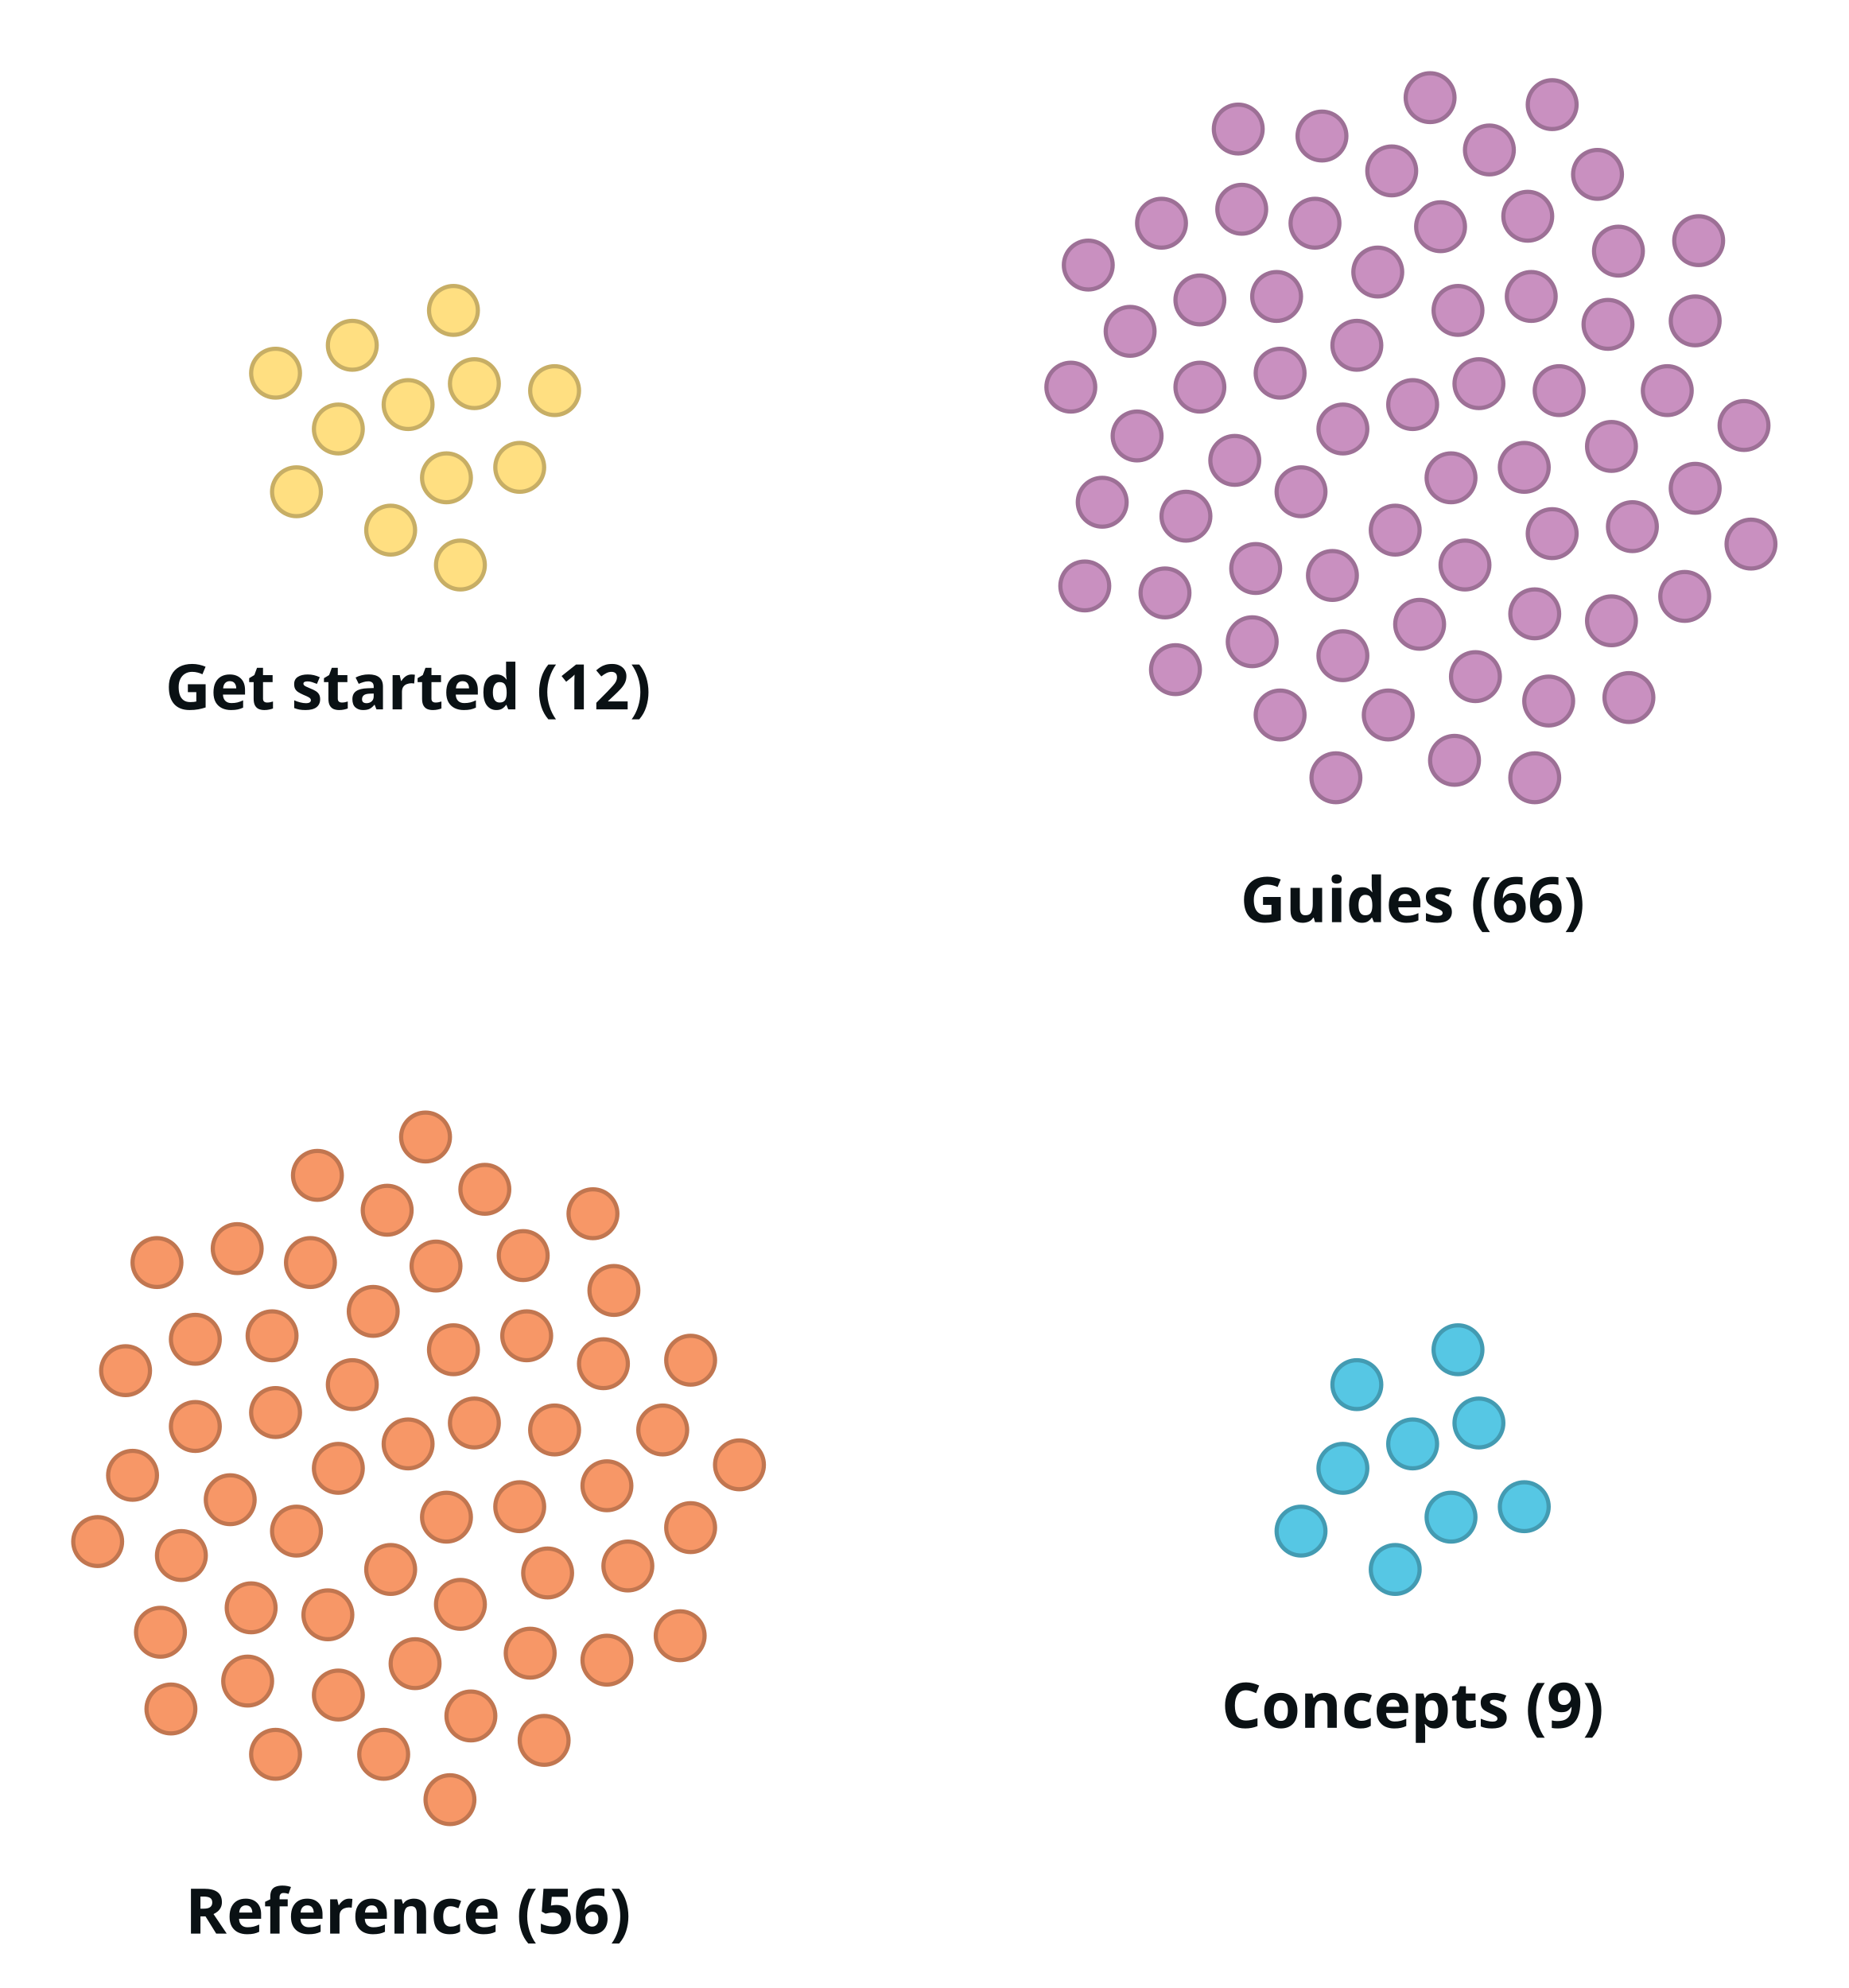
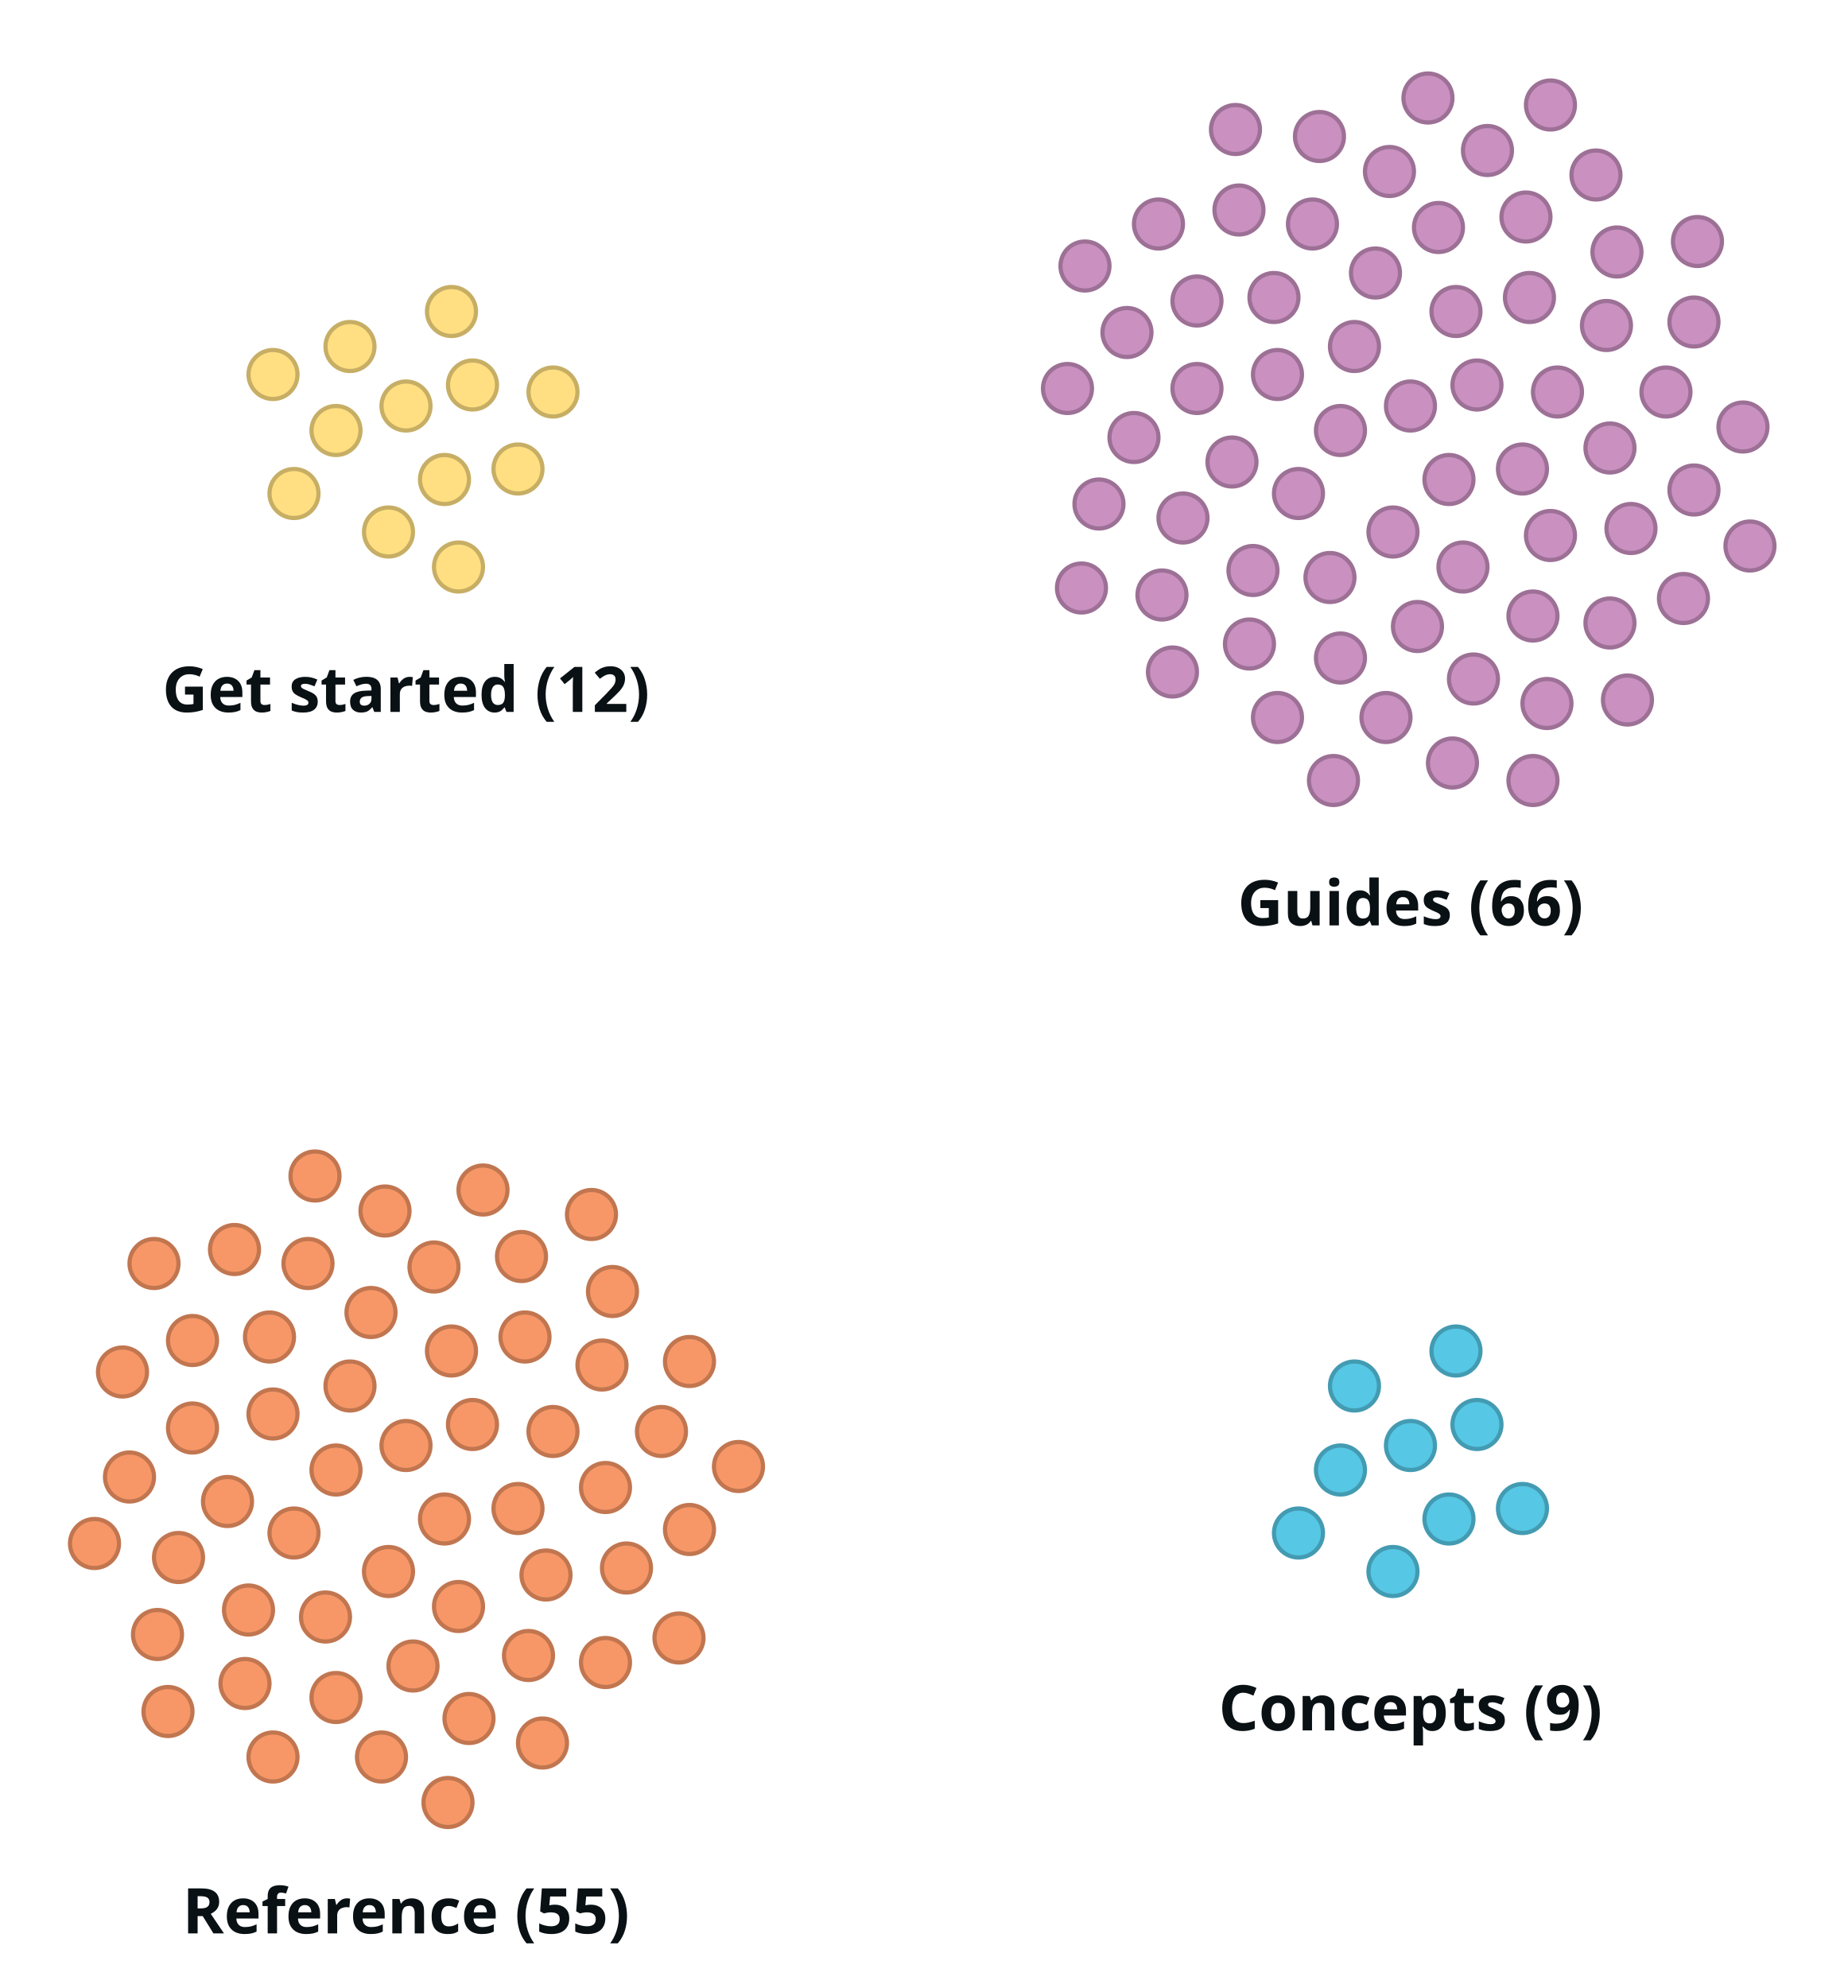
- <svg xmlns="http://www.w3.org/2000/svg" id="docs-graph-1-light" width="100%" style="max-width: 530px;" viewBox="0 0 530 570" role="img" aria-labelledby="docs-graph-1-light-title docs-graph-1-light-desc">
+ <svg xmlns="http://www.w3.org/2000/svg" id="docs-graph-1-light" width="100%" style="max-width: 528px;" viewBox="0 0 528 568" role="img" aria-labelledby="docs-graph-1-light-title docs-graph-1-light-desc">
  <style>#docs-graph-1-light{font-family:"Relate Sans",system-ui,sans-serif}#docs-graph-1-light .s-get-started{fill:#FFDF81;stroke:#C7AE65;stroke-width:1.2}#docs-graph-1-light .s-guides{fill:#C990C0;stroke:#9D7096;stroke-width:1.2}#docs-graph-1-light .s-reference{fill:#F79767;stroke:#C17650;stroke-width:1.2}#docs-graph-1-light .s-concepts{fill:#56C7E4;stroke:#439BB2;stroke-width:1.2}#docs-graph-1-light .sec{font-size:18px;font-weight:600;fill:#0A1114}</style>
-   <circle class="s-concepts" cx="405" cy="414" r="7" />
-   <circle class="s-concepts" cx="416" cy="435" r="7" />
-   <circle class="s-concepts" cx="385" cy="421" r="7" />
-   <circle class="s-concepts" cx="424" cy="408" r="7" />
-   <circle class="s-concepts" cx="400" cy="450" r="7" />
-   <circle class="s-concepts" cx="389" cy="397" r="7" />
-   <circle class="s-concepts" cx="437" cy="432" r="7" />
-   <circle class="s-concepts" cx="373" cy="439" r="7" />
-   <circle class="s-concepts" cx="418" cy="387" r="7" />
-   <circle class="s-get-started" cx="117" cy="116" r="7" />
-   <circle class="s-get-started" cx="128" cy="137" r="7" />
-   <circle class="s-get-started" cx="97" cy="123" r="7" />
-   <circle class="s-get-started" cx="136" cy="110" r="7" />
-   <circle class="s-get-started" cx="112" cy="152" r="7" />
-   <circle class="s-get-started" cx="101" cy="99" r="7" />
-   <circle class="s-get-started" cx="149" cy="134" r="7" />
-   <circle class="s-get-started" cx="85" cy="141" r="7" />
-   <circle class="s-get-started" cx="130" cy="89" r="7" />
-   <circle class="s-get-started" cx="132" cy="162" r="7" />
-   <circle class="s-get-started" cx="79" cy="107" r="7" />
-   <circle class="s-get-started" cx="159" cy="112" r="7" />
-   <circle class="s-guides" cx="405" cy="116" r="7" />
-   <circle class="s-guides" cx="416" cy="137" r="7" />
-   <circle class="s-guides" cx="385" cy="123" r="7" />
-   <circle class="s-guides" cx="424" cy="110" r="7" />
-   <circle class="s-guides" cx="400" cy="152" r="7" />
-   <circle class="s-guides" cx="389" cy="99" r="7" />
-   <circle class="s-guides" cx="437" cy="134" r="7" />
-   <circle class="s-guides" cx="373" cy="141" r="7" />
-   <circle class="s-guides" cx="418" cy="89" r="7" />
-   <circle class="s-guides" cx="420" cy="162" r="7" />
-   <circle class="s-guides" cx="367" cy="107" r="7" />
-   <circle class="s-guides" cx="447" cy="112" r="7" />
-   <circle class="s-guides" cx="382" cy="165" r="7" />
-   <circle class="s-guides" cx="395" cy="78" r="7" />
-   <circle class="s-guides" cx="445" cy="153" r="7" />
-   <circle class="s-guides" cx="354" cy="132" r="7" />
-   <circle class="s-guides" cx="439" cy="85" r="7" />
-   <circle class="s-guides" cx="407" cy="179" r="7" />
-   <circle class="s-guides" cx="366" cy="85" r="7" />
-   <circle class="s-guides" cx="462" cy="128" r="7" />
-   <circle class="s-guides" cx="360" cy="163" r="7" />
-   <circle class="s-guides" cx="413" cy="65" r="7" />
-   <circle class="s-guides" cx="440" cy="176" r="7" />
-   <circle class="s-guides" cx="344" cy="111" r="7" />
-   <circle class="s-guides" cx="461" cy="93" r="7" />
-   <circle class="s-guides" cx="385" cy="188" r="7" />
-   <circle class="s-guides" cx="377" cy="64" r="7" />
-   <circle class="s-guides" cx="468" cy="151" r="7" />
-   <circle class="s-guides" cx="340" cy="148" r="7" />
-   <circle class="s-guides" cx="438" cy="62" r="7" />
-   <circle class="s-guides" cx="423" cy="194" r="7" />
-   <circle class="s-guides" cx="344" cy="86" r="7" />
-   <circle class="s-guides" cx="478" cy="112" r="7" />
-   <circle class="s-guides" cx="359" cy="184" r="7" />
-   <circle class="s-guides" cx="399" cy="49" r="7" />
-   <circle class="s-guides" cx="462" cy="178" r="7" />
-   <circle class="s-guides" cx="326" cy="125" r="7" />
-   <circle class="s-guides" cx="464" cy="72" r="7" />
-   <circle class="s-guides" cx="398" cy="205" r="7" />
-   <circle class="s-guides" cx="356" cy="60" r="7" />
-   <circle class="s-guides" cx="486" cy="140" r="7" />
-   <circle class="s-guides" cx="334" cy="170" r="7" />
-   <circle class="s-guides" cx="427" cy="43" r="7" />
-   <circle class="s-guides" cx="444" cy="201" r="7" />
-   <circle class="s-guides" cx="324" cy="95" r="7" />
-   <circle class="s-guides" cx="486" cy="92" r="7" />
-   <circle class="s-guides" cx="367" cy="205" r="7" />
-   <circle class="s-guides" cx="379" cy="39" r="7" />
-   <circle class="s-guides" cx="483" cy="171" r="7" />
-   <circle class="s-guides" cx="316" cy="144" r="7" />
-   <circle class="s-guides" cx="458" cy="50" r="7" />
-   <circle class="s-guides" cx="417" cy="218" r="7" />
-   <circle class="s-guides" cx="333" cy="64" r="7" />
-   <circle class="s-guides" cx="500" cy="122" r="7" />
-   <circle class="s-guides" cx="337" cy="192" r="7" />
-   <circle class="s-guides" cx="410" cy="28" r="7" />
-   <circle class="s-guides" cx="467" cy="200" r="7" />
-   <circle class="s-guides" cx="307" cy="111" r="7" />
-   <circle class="s-guides" cx="487" cy="69" r="7" />
-   <circle class="s-guides" cx="383" cy="223" r="7" />
-   <circle class="s-guides" cx="355" cy="37" r="7" />
-   <circle class="s-guides" cx="502" cy="156" r="7" />
-   <circle class="s-guides" cx="311" cy="168" r="7" />
-   <circle class="s-guides" cx="445" cy="30" r="7" />
-   <circle class="s-guides" cx="440" cy="223" r="7" />
-   <circle class="s-guides" cx="312" cy="76" r="7" />
-   <circle class="s-reference" cx="117" cy="414" r="7" />
-   <circle class="s-reference" cx="128" cy="435" r="7" />
-   <circle class="s-reference" cx="97" cy="421" r="7" />
-   <circle class="s-reference" cx="136" cy="408" r="7" />
-   <circle class="s-reference" cx="112" cy="450" r="7" />
-   <circle class="s-reference" cx="101" cy="397" r="7" />
-   <circle class="s-reference" cx="149" cy="432" r="7" />
-   <circle class="s-reference" cx="85" cy="439" r="7" />
-   <circle class="s-reference" cx="130" cy="387" r="7" />
-   <circle class="s-reference" cx="132" cy="460" r="7" />
-   <circle class="s-reference" cx="79" cy="405" r="7" />
-   <circle class="s-reference" cx="159" cy="410" r="7" />
-   <circle class="s-reference" cx="94" cy="463" r="7" />
-   <circle class="s-reference" cx="107" cy="376" r="7" />
-   <circle class="s-reference" cx="157" cy="451" r="7" />
-   <circle class="s-reference" cx="66" cy="430" r="7" />
-   <circle class="s-reference" cx="151" cy="383" r="7" />
-   <circle class="s-reference" cx="119" cy="477" r="7" />
-   <circle class="s-reference" cx="78" cy="383" r="7" />
-   <circle class="s-reference" cx="174" cy="426" r="7" />
-   <circle class="s-reference" cx="72" cy="461" r="7" />
-   <circle class="s-reference" cx="125" cy="363" r="7" />
-   <circle class="s-reference" cx="152" cy="474" r="7" />
-   <circle class="s-reference" cx="56" cy="409" r="7" />
-   <circle class="s-reference" cx="173" cy="391" r="7" />
-   <circle class="s-reference" cx="97" cy="486" r="7" />
-   <circle class="s-reference" cx="89" cy="362" r="7" />
-   <circle class="s-reference" cx="180" cy="449" r="7" />
-   <circle class="s-reference" cx="52" cy="446" r="7" />
-   <circle class="s-reference" cx="150" cy="360" r="7" />
-   <circle class="s-reference" cx="135" cy="492" r="7" />
-   <circle class="s-reference" cx="56" cy="384" r="7" />
-   <circle class="s-reference" cx="190" cy="410" r="7" />
-   <circle class="s-reference" cx="71" cy="482" r="7" />
-   <circle class="s-reference" cx="111" cy="347" r="7" />
-   <circle class="s-reference" cx="174" cy="476" r="7" />
-   <circle class="s-reference" cx="38" cy="423" r="7" />
-   <circle class="s-reference" cx="176" cy="370" r="7" />
-   <circle class="s-reference" cx="110" cy="503" r="7" />
-   <circle class="s-reference" cx="68" cy="358" r="7" />
-   <circle class="s-reference" cx="198" cy="438" r="7" />
-   <circle class="s-reference" cx="46" cy="468" r="7" />
-   <circle class="s-reference" cx="139" cy="341" r="7" />
-   <circle class="s-reference" cx="156" cy="499" r="7" />
-   <circle class="s-reference" cx="36" cy="393" r="7" />
-   <circle class="s-reference" cx="198" cy="390" r="7" />
-   <circle class="s-reference" cx="79" cy="503" r="7" />
-   <circle class="s-reference" cx="91" cy="337" r="7" />
-   <circle class="s-reference" cx="195" cy="469" r="7" />
-   <circle class="s-reference" cx="28" cy="442" r="7" />
-   <circle class="s-reference" cx="170" cy="348" r="7" />
-   <circle class="s-reference" cx="129" cy="516" r="7" />
-   <circle class="s-reference" cx="45" cy="362" r="7" />
-   <circle class="s-reference" cx="212" cy="420" r="7" />
-   <circle class="s-reference" cx="49" cy="490" r="7" />
-   <circle class="s-reference" cx="122" cy="326" r="7" />
-   <text class="sec" x="117" y="203.4" text-anchor="middle">Get started (12)</text>
-   <text class="sec" x="405" y="264.4" text-anchor="middle">Guides (66)</text>
-   <text class="sec" x="117" y="554.4" text-anchor="middle">Reference (56)</text>
-   <text class="sec" x="405" y="495.4" text-anchor="middle">Concepts (9)</text>
+   <circle class="s-concepts" cx="403" cy="413" r="7" />
+   <circle class="s-concepts" cx="414" cy="434" r="7" />
+   <circle class="s-concepts" cx="383" cy="420" r="7" />
+   <circle class="s-concepts" cx="422" cy="407" r="7" />
+   <circle class="s-concepts" cx="398" cy="449" r="7" />
+   <circle class="s-concepts" cx="387" cy="396" r="7" />
+   <circle class="s-concepts" cx="435" cy="431" r="7" />
+   <circle class="s-concepts" cx="371" cy="438" r="7" />
+   <circle class="s-concepts" cx="416" cy="386" r="7" />
+   <circle class="s-get-started" cx="116" cy="116" r="7" />
+   <circle class="s-get-started" cx="127" cy="137" r="7" />
+   <circle class="s-get-started" cx="96" cy="123" r="7" />
+   <circle class="s-get-started" cx="135" cy="110" r="7" />
+   <circle class="s-get-started" cx="111" cy="152" r="7" />
+   <circle class="s-get-started" cx="100" cy="99" r="7" />
+   <circle class="s-get-started" cx="148" cy="134" r="7" />
+   <circle class="s-get-started" cx="84" cy="141" r="7" />
+   <circle class="s-get-started" cx="129" cy="89" r="7" />
+   <circle class="s-get-started" cx="131" cy="162" r="7" />
+   <circle class="s-get-started" cx="78" cy="107" r="7" />
+   <circle class="s-get-started" cx="158" cy="112" r="7" />
+   <circle class="s-guides" cx="403" cy="116" r="7" />
+   <circle class="s-guides" cx="414" cy="137" r="7" />
+   <circle class="s-guides" cx="383" cy="123" r="7" />
+   <circle class="s-guides" cx="422" cy="110" r="7" />
+   <circle class="s-guides" cx="398" cy="152" r="7" />
+   <circle class="s-guides" cx="387" cy="99" r="7" />
+   <circle class="s-guides" cx="435" cy="134" r="7" />
+   <circle class="s-guides" cx="371" cy="141" r="7" />
+   <circle class="s-guides" cx="416" cy="89" r="7" />
+   <circle class="s-guides" cx="418" cy="162" r="7" />
+   <circle class="s-guides" cx="365" cy="107" r="7" />
+   <circle class="s-guides" cx="445" cy="112" r="7" />
+   <circle class="s-guides" cx="380" cy="165" r="7" />
+   <circle class="s-guides" cx="393" cy="78" r="7" />
+   <circle class="s-guides" cx="443" cy="153" r="7" />
+   <circle class="s-guides" cx="352" cy="132" r="7" />
+   <circle class="s-guides" cx="437" cy="85" r="7" />
+   <circle class="s-guides" cx="405" cy="179" r="7" />
+   <circle class="s-guides" cx="364" cy="85" r="7" />
+   <circle class="s-guides" cx="460" cy="128" r="7" />
+   <circle class="s-guides" cx="358" cy="163" r="7" />
+   <circle class="s-guides" cx="411" cy="65" r="7" />
+   <circle class="s-guides" cx="438" cy="176" r="7" />
+   <circle class="s-guides" cx="342" cy="111" r="7" />
+   <circle class="s-guides" cx="459" cy="93" r="7" />
+   <circle class="s-guides" cx="383" cy="188" r="7" />
+   <circle class="s-guides" cx="375" cy="64" r="7" />
+   <circle class="s-guides" cx="466" cy="151" r="7" />
+   <circle class="s-guides" cx="338" cy="148" r="7" />
+   <circle class="s-guides" cx="436" cy="62" r="7" />
+   <circle class="s-guides" cx="421" cy="194" r="7" />
+   <circle class="s-guides" cx="342" cy="86" r="7" />
+   <circle class="s-guides" cx="476" cy="112" r="7" />
+   <circle class="s-guides" cx="357" cy="184" r="7" />
+   <circle class="s-guides" cx="397" cy="49" r="7" />
+   <circle class="s-guides" cx="460" cy="178" r="7" />
+   <circle class="s-guides" cx="324" cy="125" r="7" />
+   <circle class="s-guides" cx="462" cy="72" r="7" />
+   <circle class="s-guides" cx="396" cy="205" r="7" />
+   <circle class="s-guides" cx="354" cy="60" r="7" />
+   <circle class="s-guides" cx="484" cy="140" r="7" />
+   <circle class="s-guides" cx="332" cy="170" r="7" />
+   <circle class="s-guides" cx="425" cy="43" r="7" />
+   <circle class="s-guides" cx="442" cy="201" r="7" />
+   <circle class="s-guides" cx="322" cy="95" r="7" />
+   <circle class="s-guides" cx="484" cy="92" r="7" />
+   <circle class="s-guides" cx="365" cy="205" r="7" />
+   <circle class="s-guides" cx="377" cy="39" r="7" />
+   <circle class="s-guides" cx="481" cy="171" r="7" />
+   <circle class="s-guides" cx="314" cy="144" r="7" />
+   <circle class="s-guides" cx="456" cy="50" r="7" />
+   <circle class="s-guides" cx="415" cy="218" r="7" />
+   <circle class="s-guides" cx="331" cy="64" r="7" />
+   <circle class="s-guides" cx="498" cy="122" r="7" />
+   <circle class="s-guides" cx="335" cy="192" r="7" />
+   <circle class="s-guides" cx="408" cy="28" r="7" />
+   <circle class="s-guides" cx="465" cy="200" r="7" />
+   <circle class="s-guides" cx="305" cy="111" r="7" />
+   <circle class="s-guides" cx="485" cy="69" r="7" />
+   <circle class="s-guides" cx="381" cy="223" r="7" />
+   <circle class="s-guides" cx="353" cy="37" r="7" />
+   <circle class="s-guides" cx="500" cy="156" r="7" />
+   <circle class="s-guides" cx="309" cy="168" r="7" />
+   <circle class="s-guides" cx="443" cy="30" r="7" />
+   <circle class="s-guides" cx="438" cy="223" r="7" />
+   <circle class="s-guides" cx="310" cy="76" r="7" />
+   <circle class="s-reference" cx="116" cy="413" r="7" />
+   <circle class="s-reference" cx="127" cy="434" r="7" />
+   <circle class="s-reference" cx="96" cy="420" r="7" />
+   <circle class="s-reference" cx="135" cy="407" r="7" />
+   <circle class="s-reference" cx="111" cy="449" r="7" />
+   <circle class="s-reference" cx="100" cy="396" r="7" />
+   <circle class="s-reference" cx="148" cy="431" r="7" />
+   <circle class="s-reference" cx="84" cy="438" r="7" />
+   <circle class="s-reference" cx="129" cy="386" r="7" />
+   <circle class="s-reference" cx="131" cy="459" r="7" />
+   <circle class="s-reference" cx="78" cy="404" r="7" />
+   <circle class="s-reference" cx="158" cy="409" r="7" />
+   <circle class="s-reference" cx="93" cy="462" r="7" />
+   <circle class="s-reference" cx="106" cy="375" r="7" />
+   <circle class="s-reference" cx="156" cy="450" r="7" />
+   <circle class="s-reference" cx="65" cy="429" r="7" />
+   <circle class="s-reference" cx="150" cy="382" r="7" />
+   <circle class="s-reference" cx="118" cy="476" r="7" />
+   <circle class="s-reference" cx="77" cy="382" r="7" />
+   <circle class="s-reference" cx="173" cy="425" r="7" />
+   <circle class="s-reference" cx="71" cy="460" r="7" />
+   <circle class="s-reference" cx="124" cy="362" r="7" />
+   <circle class="s-reference" cx="151" cy="473" r="7" />
+   <circle class="s-reference" cx="55" cy="408" r="7" />
+   <circle class="s-reference" cx="172" cy="390" r="7" />
+   <circle class="s-reference" cx="96" cy="485" r="7" />
+   <circle class="s-reference" cx="88" cy="361" r="7" />
+   <circle class="s-reference" cx="179" cy="448" r="7" />
+   <circle class="s-reference" cx="51" cy="445" r="7" />
+   <circle class="s-reference" cx="149" cy="359" r="7" />
+   <circle class="s-reference" cx="134" cy="491" r="7" />
+   <circle class="s-reference" cx="55" cy="383" r="7" />
+   <circle class="s-reference" cx="189" cy="409" r="7" />
+   <circle class="s-reference" cx="70" cy="481" r="7" />
+   <circle class="s-reference" cx="110" cy="346" r="7" />
+   <circle class="s-reference" cx="173" cy="475" r="7" />
+   <circle class="s-reference" cx="37" cy="422" r="7" />
+   <circle class="s-reference" cx="175" cy="369" r="7" />
+   <circle class="s-reference" cx="109" cy="502" r="7" />
+   <circle class="s-reference" cx="67" cy="357" r="7" />
+   <circle class="s-reference" cx="197" cy="437" r="7" />
+   <circle class="s-reference" cx="45" cy="467" r="7" />
+   <circle class="s-reference" cx="138" cy="340" r="7" />
+   <circle class="s-reference" cx="155" cy="498" r="7" />
+   <circle class="s-reference" cx="35" cy="392" r="7" />
+   <circle class="s-reference" cx="197" cy="389" r="7" />
+   <circle class="s-reference" cx="78" cy="502" r="7" />
+   <circle class="s-reference" cx="90" cy="336" r="7" />
+   <circle class="s-reference" cx="194" cy="468" r="7" />
+   <circle class="s-reference" cx="27" cy="441" r="7" />
+   <circle class="s-reference" cx="169" cy="347" r="7" />
+   <circle class="s-reference" cx="128" cy="515" r="7" />
+   <circle class="s-reference" cx="44" cy="361" r="7" />
+   <circle class="s-reference" cx="211" cy="419" r="7" />
+   <circle class="s-reference" cx="48" cy="489" r="7" />
+   <text class="sec" x="116" y="203.4" text-anchor="middle">Get started (12)</text>
+   <text class="sec" x="403" y="264.4" text-anchor="middle">Guides (66)</text>
+   <text class="sec" x="116" y="552.4" text-anchor="middle">Reference (55)</text>
+   <text class="sec" x="403" y="494.4" text-anchor="middle">Concepts (9)</text>
</svg>
